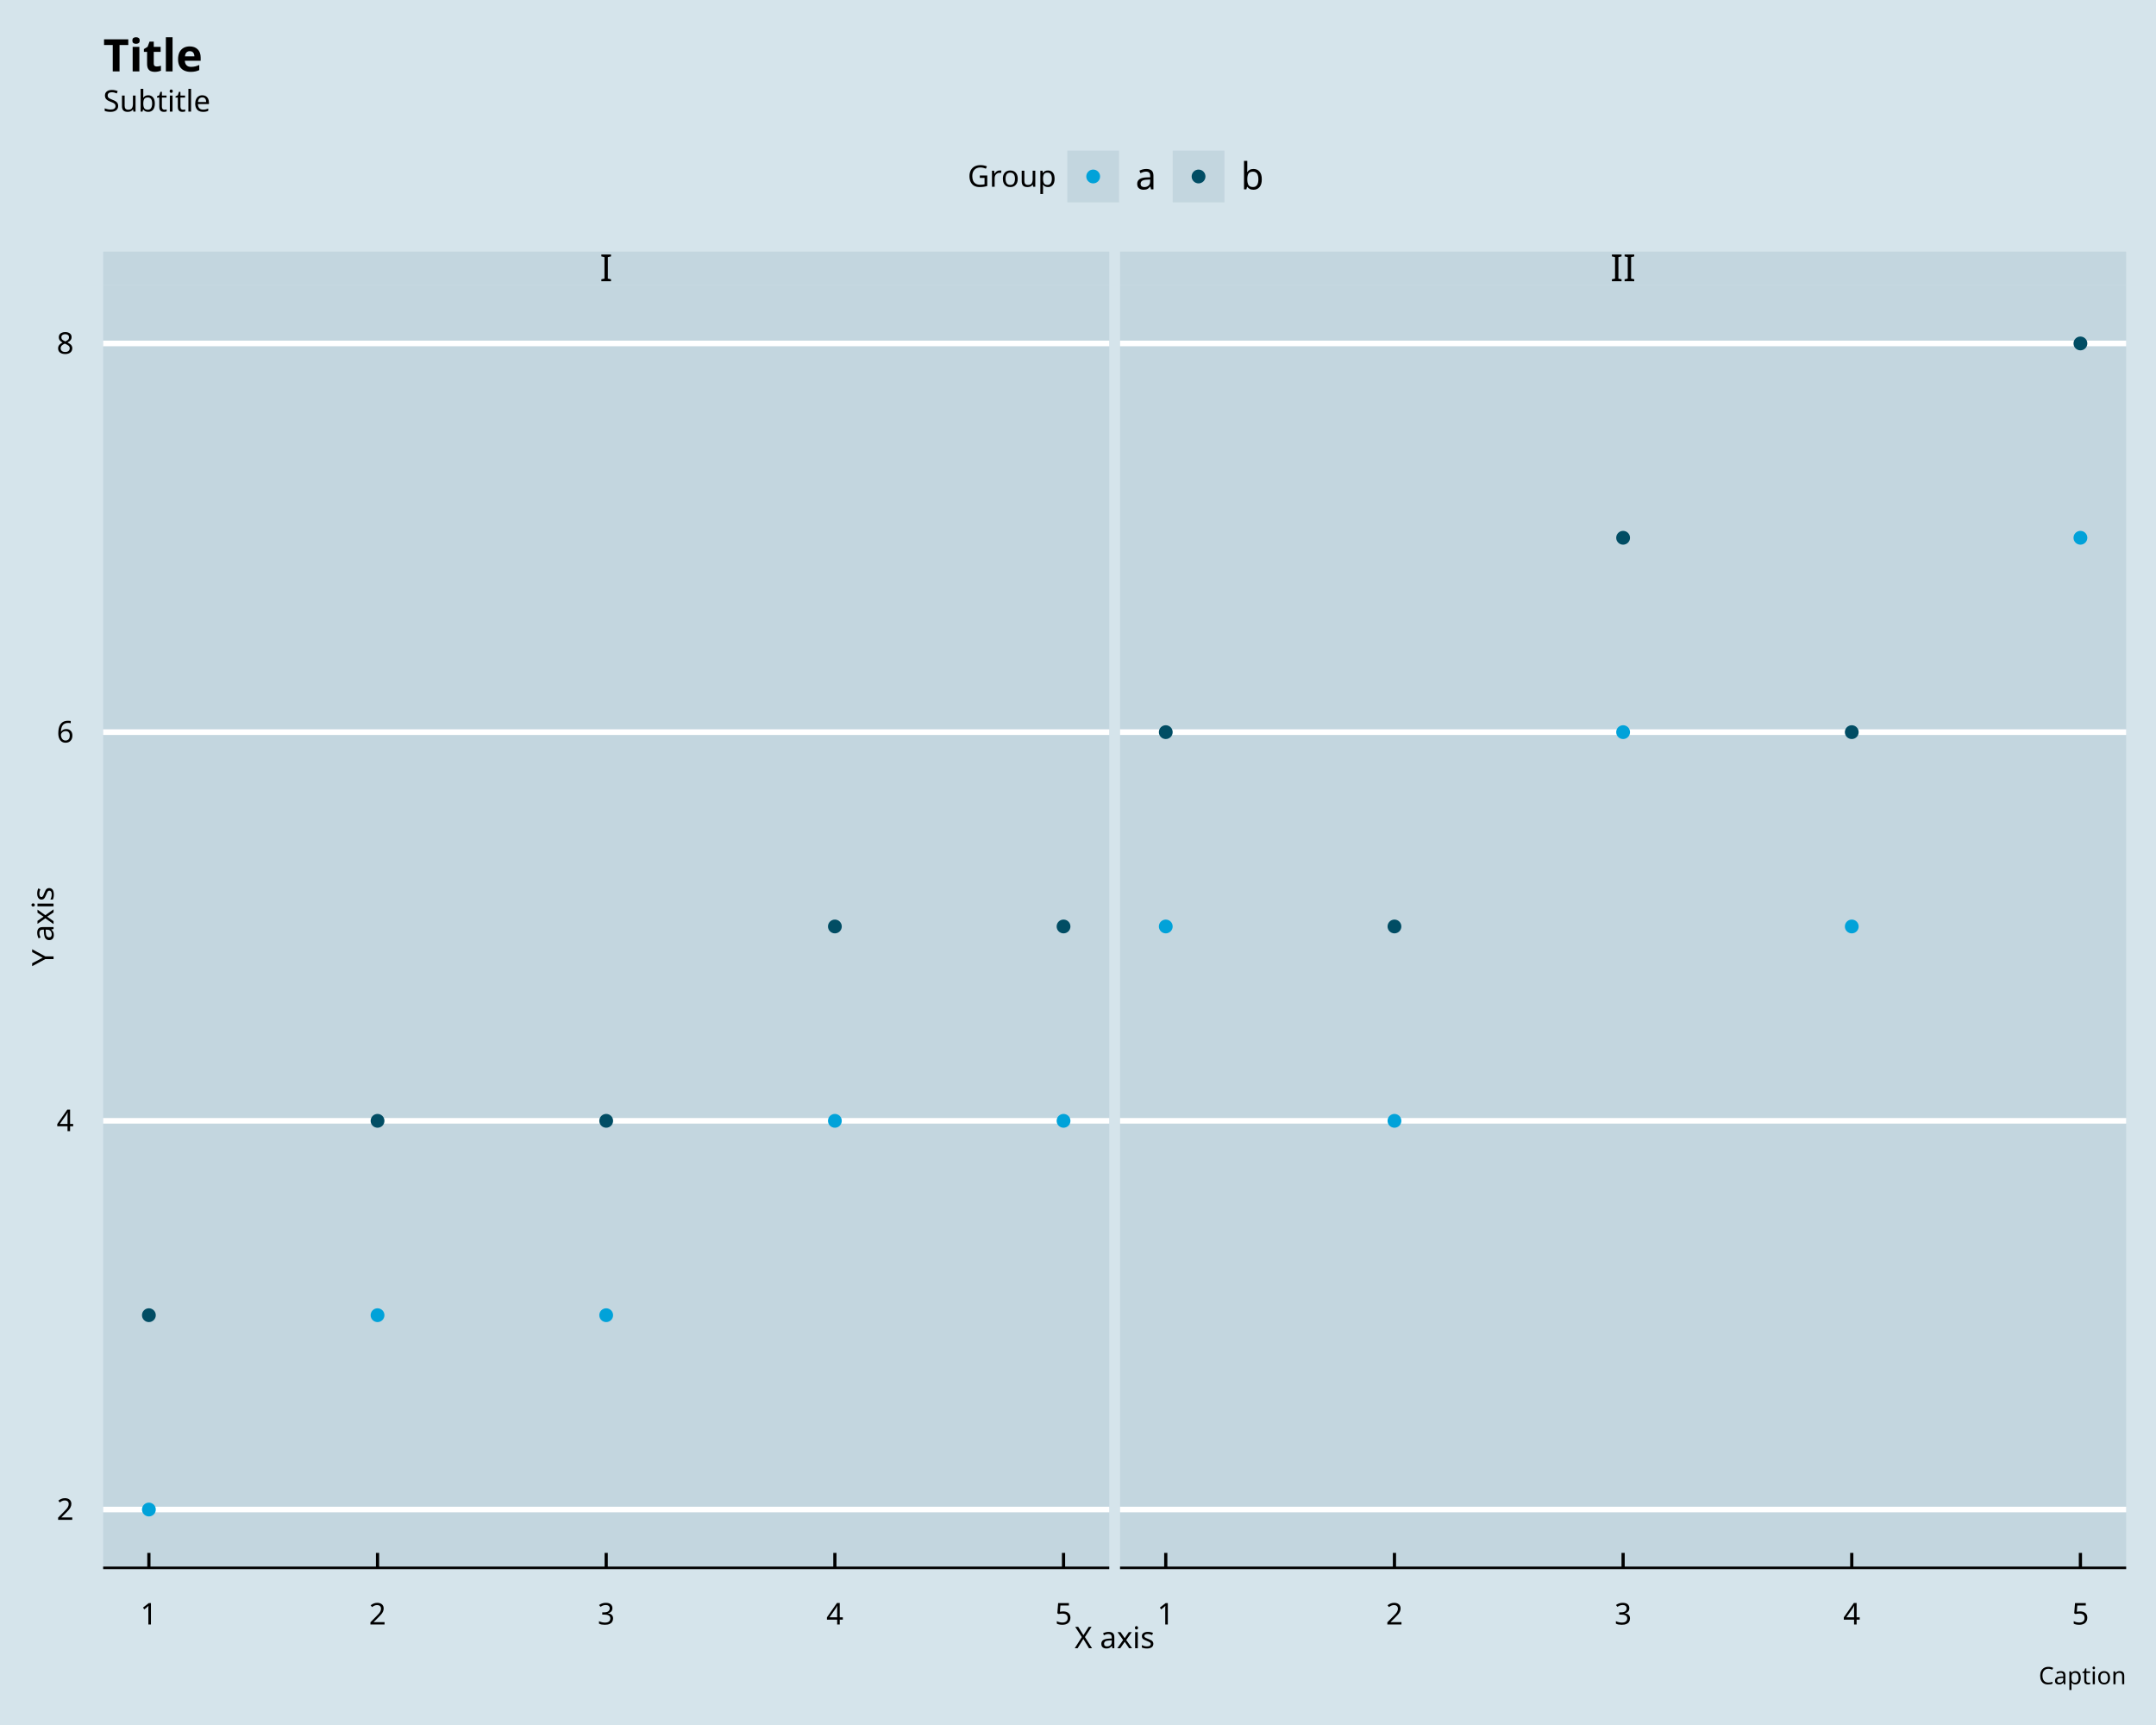
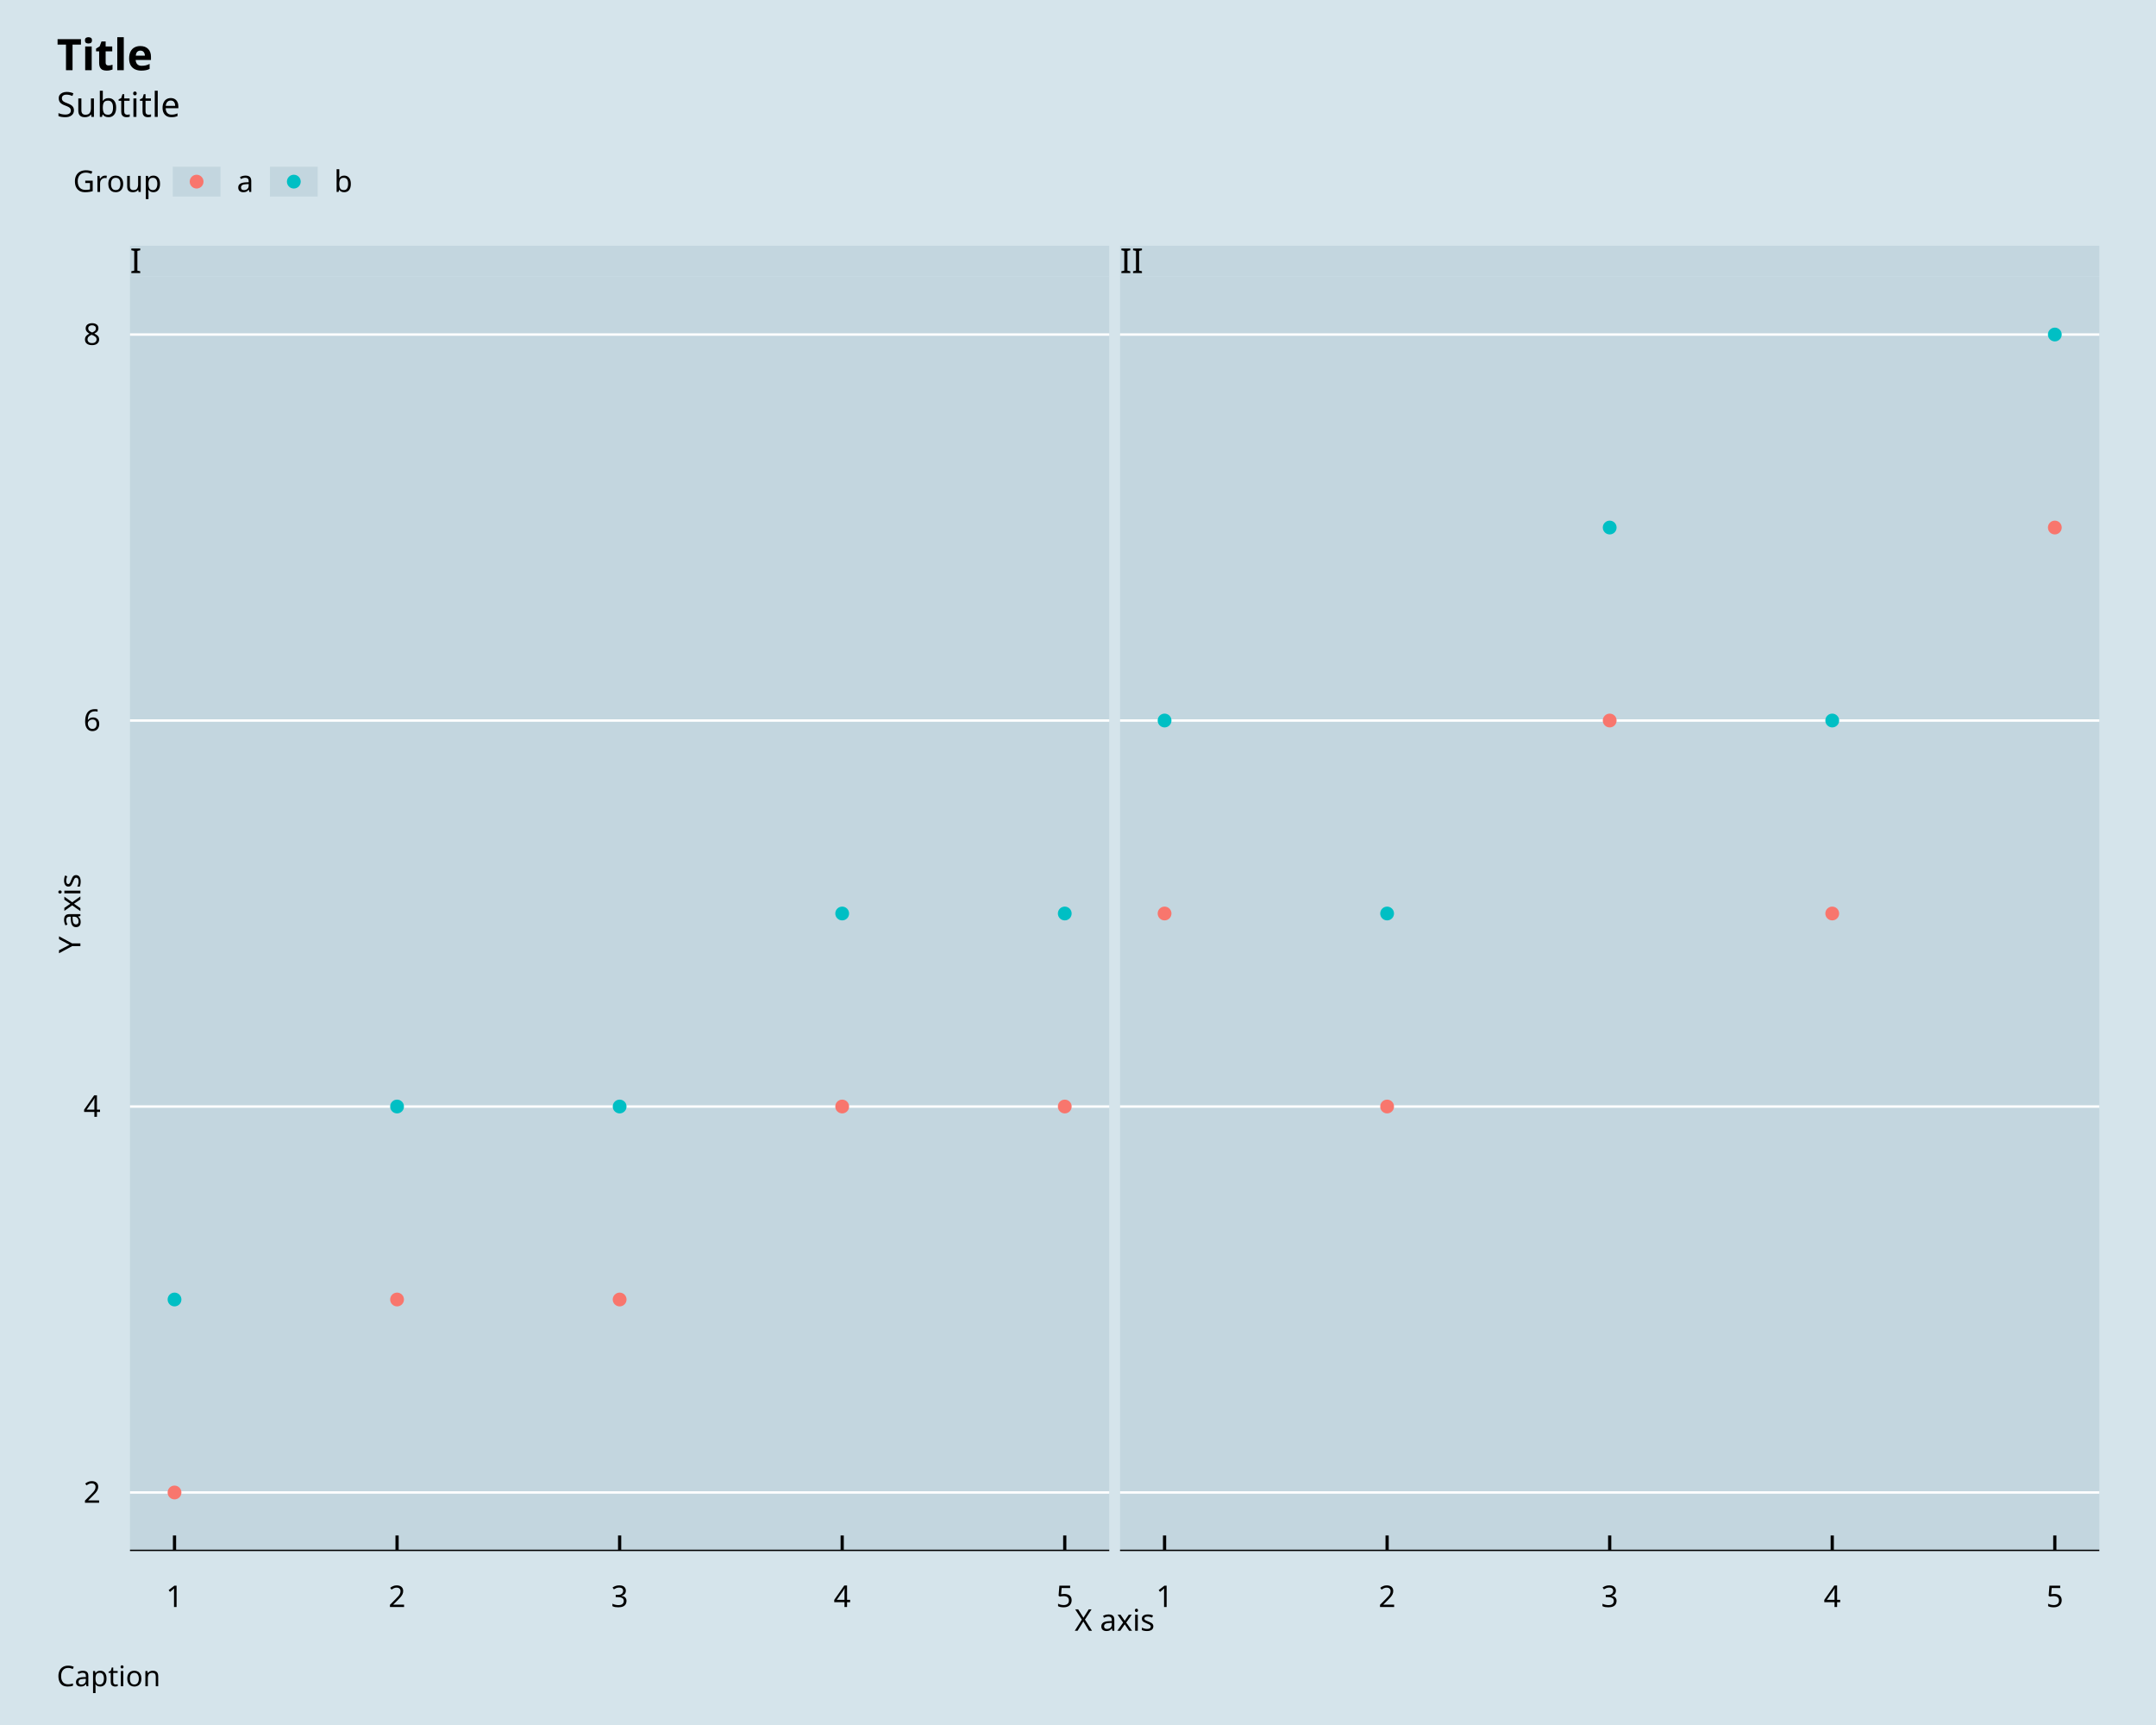
<svg xmlns="http://www.w3.org/2000/svg" class="svglite" data-engine-version="2.0" width="720.00pt" height="576.00pt" viewBox="0 0 720.00 576.00">
  <defs>
    <style type="text/css">
    .svglite line, .svglite polyline, .svglite polygon, .svglite path, .svglite rect, .svglite circle {
      fill: none;
      stroke: #000000;
      stroke-linecap: round;
      stroke-linejoin: round;
      stroke-miterlimit: 10.00;
    }
  </style>
  </defs>
  <rect width="100%" height="100%" style="stroke: none; fill: #FFFFFF;" />
  <defs>
    <clipPath id="cpMC4wMHw3MjAuMDB8MC4wMHw1NzYuMDA=">
      <rect x="0.00" y="0.00" width="720.00" height="576.00" />
    </clipPath>
  </defs>
  <g clip-path="url(#cpMC4wMHw3MjAuMDB8MC4wMHw1NzYuMDA=)">
-     <rect x="-0" y="0.00" width="720.00" height="576.00" style="stroke-width: 1.07; stroke: none; fill: #D5E4EB;" />
+     <rect x="0.00" y="0.00" width="720.00" height="576.00" style="stroke-width: 1.07; stroke: none; fill: #D5E4EB;" />
  </g>
  <defs>
-     <clipPath id="cpMzQuNDV8MzcwLjQ0fDk1LjIxfDUyMy41Mg==">
-       <rect x="34.45" y="95.21" width="336.00" height="428.31" />
+     <clipPath id="cpNDMuNDF8MzcwLjQ0fDkyLjM3fDUxNy42OQ==">
+       <rect x="43.41" y="92.37" width="327.03" height="425.32" />
    </clipPath>
  </defs>
-   <g clip-path="url(#cpMzQuNDV8MzcwLjQ0fDk1LjIxfDUyMy41Mg==)">
-     <rect x="34.45" y="95.21" width="336.00" height="428.31" style="stroke-width: 1.07; stroke: none; fill: #C3D6DF;" />
-     <polyline points="34.45,504.05 370.44,504.05 " style="stroke-width: 1.87; stroke: #FFFFFF; stroke-linecap: butt;" />
-     <polyline points="34.45,374.26 370.44,374.26 " style="stroke-width: 1.87; stroke: #FFFFFF; stroke-linecap: butt;" />
-     <polyline points="34.45,244.47 370.44,244.47 " style="stroke-width: 1.87; stroke: #FFFFFF; stroke-linecap: butt;" />
-     <polyline points="34.45,114.68 370.44,114.68 " style="stroke-width: 1.87; stroke: #FFFFFF; stroke-linecap: butt;" />
-     <circle cx="49.72" cy="504.05" r="1.95" style="stroke-width: 0.71; stroke: #01A2D9; fill: #01A2D9;" />
-     <circle cx="202.44" cy="439.16" r="1.95" style="stroke-width: 0.71; stroke: #01A2D9; fill: #01A2D9;" />
-     <circle cx="355.17" cy="374.26" r="1.95" style="stroke-width: 0.71; stroke: #01A2D9; fill: #01A2D9;" />
-     <circle cx="126.08" cy="439.16" r="1.95" style="stroke-width: 0.71; stroke: #01A2D9; fill: #01A2D9;" />
-     <circle cx="278.81" cy="374.26" r="1.95" style="stroke-width: 0.71; stroke: #01A2D9; fill: #01A2D9;" />
-     <circle cx="49.72" cy="439.16" r="1.95" style="stroke-width: 0.71; stroke: #014D64; fill: #014D64;" />
-     <circle cx="202.44" cy="374.26" r="1.95" style="stroke-width: 0.71; stroke: #014D64; fill: #014D64;" />
-     <circle cx="355.17" cy="309.36" r="1.95" style="stroke-width: 0.71; stroke: #014D64; fill: #014D64;" />
-     <circle cx="126.08" cy="374.26" r="1.95" style="stroke-width: 0.71; stroke: #014D64; fill: #014D64;" />
-     <circle cx="278.81" cy="309.36" r="1.95" style="stroke-width: 0.71; stroke: #014D64; fill: #014D64;" />
+   <g clip-path="url(#cpNDMuNDF8MzcwLjQ0fDkyLjM3fDUxNy42OQ==)">
+     <rect x="43.41" y="92.37" width="327.03" height="425.32" style="stroke-width: 1.07; stroke: none; fill: #C3D6DF;" />
+     <polyline points="43.41,498.36 370.44,498.36 " style="stroke-width: 0.80; stroke: #FFFFFF; stroke-linecap: butt;" />
+     <polyline points="43.41,369.48 370.44,369.48 " style="stroke-width: 0.80; stroke: #FFFFFF; stroke-linecap: butt;" />
+     <polyline points="43.41,240.59 370.44,240.59 " style="stroke-width: 0.80; stroke: #FFFFFF; stroke-linecap: butt;" />
+     <polyline points="43.41,111.70 370.44,111.70 " style="stroke-width: 0.80; stroke: #FFFFFF; stroke-linecap: butt;" />
+     <circle cx="58.28" cy="498.36" r="1.95" style="stroke-width: 0.71; stroke: #F8766D; fill: #F8766D;" />
+     <circle cx="206.93" cy="433.92" r="1.95" style="stroke-width: 0.71; stroke: #F8766D; fill: #F8766D;" />
+     <circle cx="355.58" cy="369.48" r="1.95" style="stroke-width: 0.71; stroke: #F8766D; fill: #F8766D;" />
+     <circle cx="132.60" cy="433.92" r="1.95" style="stroke-width: 0.71; stroke: #F8766D; fill: #F8766D;" />
+     <circle cx="281.25" cy="369.48" r="1.95" style="stroke-width: 0.71; stroke: #F8766D; fill: #F8766D;" />
+     <circle cx="58.28" cy="433.92" r="1.95" style="stroke-width: 0.71; stroke: #00BFC4; fill: #00BFC4;" />
+     <circle cx="206.93" cy="369.48" r="1.95" style="stroke-width: 0.71; stroke: #00BFC4; fill: #00BFC4;" />
+     <circle cx="355.58" cy="305.03" r="1.95" style="stroke-width: 0.71; stroke: #00BFC4; fill: #00BFC4;" />
+     <circle cx="132.60" cy="369.48" r="1.95" style="stroke-width: 0.71; stroke: #00BFC4; fill: #00BFC4;" />
+     <circle cx="281.25" cy="305.03" r="1.95" style="stroke-width: 0.71; stroke: #00BFC4; fill: #00BFC4;" />
  </g>
  <g clip-path="url(#cpMC4wMHw3MjAuMDB8MC4wMHw1NzYuMDA=)">
</g>
  <defs>
-     <clipPath id="cpMzc0LjA0fDcxMC4wNHw5NS4yMXw1MjMuNTI=">
-       <rect x="374.04" y="95.21" width="336.00" height="428.31" />
+     <clipPath id="cpMzc0LjA0fDcwMS4wN3w5Mi4zN3w1MTcuNjk=">
+       <rect x="374.04" y="92.37" width="327.03" height="425.32" />
    </clipPath>
  </defs>
-   <g clip-path="url(#cpMzc0LjA0fDcxMC4wNHw5NS4yMXw1MjMuNTI=)">
-     <rect x="374.04" y="95.21" width="336.00" height="428.31" style="stroke-width: 1.07; stroke: none; fill: #C3D6DF;" />
-     <polyline points="374.04,504.05 710.04,504.05 " style="stroke-width: 1.87; stroke: #FFFFFF; stroke-linecap: butt;" />
-     <polyline points="374.04,374.26 710.04,374.26 " style="stroke-width: 1.87; stroke: #FFFFFF; stroke-linecap: butt;" />
-     <polyline points="374.04,244.47 710.04,244.47 " style="stroke-width: 1.87; stroke: #FFFFFF; stroke-linecap: butt;" />
-     <polyline points="374.04,114.68 710.04,114.68 " style="stroke-width: 1.87; stroke: #FFFFFF; stroke-linecap: butt;" />
-     <circle cx="465.68" cy="374.26" r="1.95" style="stroke-width: 0.71; stroke: #01A2D9; fill: #01A2D9;" />
-     <circle cx="618.40" cy="309.36" r="1.95" style="stroke-width: 0.71; stroke: #01A2D9; fill: #01A2D9;" />
-     <circle cx="389.31" cy="309.36" r="1.95" style="stroke-width: 0.71; stroke: #01A2D9; fill: #01A2D9;" />
-     <circle cx="542.04" cy="244.47" r="1.95" style="stroke-width: 0.71; stroke: #01A2D9; fill: #01A2D9;" />
-     <circle cx="694.76" cy="179.57" r="1.95" style="stroke-width: 0.71; stroke: #01A2D9; fill: #01A2D9;" />
-     <circle cx="465.68" cy="309.36" r="1.95" style="stroke-width: 0.71; stroke: #014D64; fill: #014D64;" />
-     <circle cx="618.40" cy="244.47" r="1.95" style="stroke-width: 0.71; stroke: #014D64; fill: #014D64;" />
-     <circle cx="389.31" cy="244.47" r="1.95" style="stroke-width: 0.71; stroke: #014D64; fill: #014D64;" />
-     <circle cx="542.04" cy="179.57" r="1.95" style="stroke-width: 0.71; stroke: #014D64; fill: #014D64;" />
-     <circle cx="694.76" cy="114.68" r="1.95" style="stroke-width: 0.71; stroke: #014D64; fill: #014D64;" />
+   <g clip-path="url(#cpMzc0LjA0fDcwMS4wN3w5Mi4zN3w1MTcuNjk=)">
+     <rect x="374.04" y="92.37" width="327.03" height="425.32" style="stroke-width: 1.07; stroke: none; fill: #C3D6DF;" />
+     <polyline points="374.04,498.36 701.07,498.36 " style="stroke-width: 0.80; stroke: #FFFFFF; stroke-linecap: butt;" />
+     <polyline points="374.04,369.48 701.07,369.48 " style="stroke-width: 0.80; stroke: #FFFFFF; stroke-linecap: butt;" />
+     <polyline points="374.04,240.59 701.07,240.59 " style="stroke-width: 0.80; stroke: #FFFFFF; stroke-linecap: butt;" />
+     <polyline points="374.04,111.70 701.07,111.70 " style="stroke-width: 0.80; stroke: #FFFFFF; stroke-linecap: butt;" />
+     <circle cx="463.23" cy="369.48" r="1.95" style="stroke-width: 0.71; stroke: #F8766D; fill: #F8766D;" />
+     <circle cx="611.88" cy="305.03" r="1.95" style="stroke-width: 0.71; stroke: #F8766D; fill: #F8766D;" />
+     <circle cx="388.91" cy="305.03" r="1.95" style="stroke-width: 0.71; stroke: #F8766D; fill: #F8766D;" />
+     <circle cx="537.56" cy="240.59" r="1.95" style="stroke-width: 0.71; stroke: #F8766D; fill: #F8766D;" />
+     <circle cx="686.21" cy="176.15" r="1.95" style="stroke-width: 0.71; stroke: #F8766D; fill: #F8766D;" />
+     <circle cx="463.23" cy="305.03" r="1.95" style="stroke-width: 0.71; stroke: #00BFC4; fill: #00BFC4;" />
+     <circle cx="611.88" cy="240.59" r="1.95" style="stroke-width: 0.71; stroke: #00BFC4; fill: #00BFC4;" />
+     <circle cx="388.91" cy="240.59" r="1.95" style="stroke-width: 0.71; stroke: #00BFC4; fill: #00BFC4;" />
+     <circle cx="537.56" cy="176.15" r="1.95" style="stroke-width: 0.71; stroke: #00BFC4; fill: #00BFC4;" />
+     <circle cx="686.21" cy="111.70" r="1.95" style="stroke-width: 0.71; stroke: #00BFC4; fill: #00BFC4;" />
  </g>
  <g clip-path="url(#cpMC4wMHw3MjAuMDB8MC4wMHw1NzYuMDA=)">
</g>
  <defs>
-     <clipPath id="cpMzQuNDV8MzcwLjQ0fDg0LjAxfDk1LjIx">
-       <rect x="34.45" y="84.01" width="336.00" height="11.20" />
+     <clipPath id="cpNDMuNDF8MzcwLjQ0fDgyLjA3fDkyLjM3">
+       <rect x="43.41" y="82.07" width="327.03" height="10.30" />
    </clipPath>
  </defs>
-   <g clip-path="url(#cpMzQuNDV8MzcwLjQ0fDg0LjAxfDk1LjIx)">
-     <rect x="34.45" y="84.01" width="336.00" height="11.20" style="stroke-width: 1.07; stroke: none; fill: #C3D6DF;" />
-     <text x="202.44" y="93.91" text-anchor="middle" style="font-size: 12.50px; font-family: sans;" textLength="3.47px" lengthAdjust="spacingAndGlyphs">I</text>
+   <g clip-path="url(#cpNDMuNDF8MzcwLjQ0fDgyLjA3fDkyLjM3)">
+     <rect x="43.41" y="82.07" width="327.03" height="10.30" style="stroke-width: 1.07; stroke: none; fill: #C3D6DF;" />
+     <text x="43.41" y="91.18" style="font-size: 11.50px; font-family: sans;" textLength="3.19px" lengthAdjust="spacingAndGlyphs">I</text>
  </g>
  <g clip-path="url(#cpMC4wMHw3MjAuMDB8MC4wMHw1NzYuMDA=)">
</g>
  <defs>
-     <clipPath id="cpMzc0LjA0fDcxMC4wNHw4NC4wMXw5NS4yMQ==">
-       <rect x="374.04" y="84.01" width="336.00" height="11.20" />
+     <clipPath id="cpMzc0LjA0fDcwMS4wN3w4Mi4wN3w5Mi4zNw==">
+       <rect x="374.04" y="82.07" width="327.03" height="10.30" />
    </clipPath>
  </defs>
-   <g clip-path="url(#cpMzc0LjA0fDcxMC4wNHw4NC4wMXw5NS4yMQ==)">
-     <rect x="374.04" y="84.01" width="336.00" height="11.20" style="stroke-width: 1.07; stroke: none; fill: #C3D6DF;" />
-     <text x="542.04" y="93.91" text-anchor="middle" style="font-size: 12.50px; font-family: sans;" textLength="6.95px" lengthAdjust="spacingAndGlyphs">II</text>
+   <g clip-path="url(#cpMzc0LjA0fDcwMS4wN3w4Mi4wN3w5Mi4zNw==)">
+     <rect x="374.04" y="82.07" width="327.03" height="10.30" style="stroke-width: 1.07; stroke: none; fill: #C3D6DF;" />
+     <text x="374.04" y="91.18" style="font-size: 11.50px; font-family: sans;" textLength="6.39px" lengthAdjust="spacingAndGlyphs">II</text>
  </g>
  <g clip-path="url(#cpMC4wMHw3MjAuMDB8MC4wMHw1NzYuMDA=)">
-     <polyline points="34.45,523.52 370.44,523.52 " style="stroke-width: 0.85; stroke-linecap: butt;" />
-     <polyline points="49.72,518.54 49.72,523.52 " style="stroke-width: 1.07; stroke-linecap: butt;" />
-     <polyline points="126.08,518.54 126.08,523.52 " style="stroke-width: 1.07; stroke-linecap: butt;" />
-     <polyline points="202.44,518.54 202.44,523.52 " style="stroke-width: 1.07; stroke-linecap: butt;" />
-     <polyline points="278.81,518.54 278.81,523.52 " style="stroke-width: 1.07; stroke-linecap: butt;" />
-     <polyline points="355.17,518.54 355.17,523.52 " style="stroke-width: 1.07; stroke-linecap: butt;" />
-     <text x="49.72" y="542.44" text-anchor="middle" style="font-size: 10.00px; font-family: sans;" textLength="5.56px" lengthAdjust="spacingAndGlyphs">1</text>
-     <text x="126.08" y="542.44" text-anchor="middle" style="font-size: 10.00px; font-family: sans;" textLength="5.56px" lengthAdjust="spacingAndGlyphs">2</text>
-     <text x="202.44" y="542.44" text-anchor="middle" style="font-size: 10.00px; font-family: sans;" textLength="5.56px" lengthAdjust="spacingAndGlyphs">3</text>
-     <text x="278.81" y="542.44" text-anchor="middle" style="font-size: 10.00px; font-family: sans;" textLength="5.56px" lengthAdjust="spacingAndGlyphs">4</text>
-     <text x="355.17" y="542.44" text-anchor="middle" style="font-size: 10.00px; font-family: sans;" textLength="5.56px" lengthAdjust="spacingAndGlyphs">5</text>
-     <polyline points="374.04,523.52 710.04,523.52 " style="stroke-width: 0.85; stroke-linecap: butt;" />
-     <polyline points="389.31,518.54 389.31,523.52 " style="stroke-width: 1.07; stroke-linecap: butt;" />
-     <polyline points="465.68,518.54 465.68,523.52 " style="stroke-width: 1.07; stroke-linecap: butt;" />
-     <polyline points="542.04,518.54 542.04,523.52 " style="stroke-width: 1.07; stroke-linecap: butt;" />
-     <polyline points="618.40,518.54 618.40,523.52 " style="stroke-width: 1.07; stroke-linecap: butt;" />
-     <polyline points="694.76,518.54 694.76,523.52 " style="stroke-width: 1.07; stroke-linecap: butt;" />
-     <text x="389.31" y="542.44" text-anchor="middle" style="font-size: 10.00px; font-family: sans;" textLength="5.56px" lengthAdjust="spacingAndGlyphs">1</text>
-     <text x="465.68" y="542.44" text-anchor="middle" style="font-size: 10.00px; font-family: sans;" textLength="5.56px" lengthAdjust="spacingAndGlyphs">2</text>
-     <text x="542.04" y="542.44" text-anchor="middle" style="font-size: 10.00px; font-family: sans;" textLength="5.56px" lengthAdjust="spacingAndGlyphs">3</text>
-     <text x="618.40" y="542.44" text-anchor="middle" style="font-size: 10.00px; font-family: sans;" textLength="5.56px" lengthAdjust="spacingAndGlyphs">4</text>
-     <text x="694.76" y="542.44" text-anchor="middle" style="font-size: 10.00px; font-family: sans;" textLength="5.56px" lengthAdjust="spacingAndGlyphs">5</text>
-     <text x="18.92" y="507.49" style="font-size: 10.00px; font-family: sans;" textLength="5.56px" lengthAdjust="spacingAndGlyphs">2</text>
-     <text x="18.92" y="377.70" style="font-size: 10.00px; font-family: sans;" textLength="5.56px" lengthAdjust="spacingAndGlyphs">4</text>
-     <text x="18.92" y="247.91" style="font-size: 10.00px; font-family: sans;" textLength="5.56px" lengthAdjust="spacingAndGlyphs">6</text>
-     <text x="18.92" y="118.12" style="font-size: 10.00px; font-family: sans;" textLength="5.56px" lengthAdjust="spacingAndGlyphs">8</text>
-     <text x="372.24" y="550.36" text-anchor="middle" style="font-size: 10.00px; font-family: sans;" textLength="27.24px" lengthAdjust="spacingAndGlyphs">X axis</text>
-     <text transform="translate(17.88,309.36) rotate(-90)" text-anchor="middle" style="font-size: 10.00px; font-family: sans;" textLength="27.24px" lengthAdjust="spacingAndGlyphs">Y axis</text>
-     <rect x="317.67" y="44.81" width="109.14" height="28.24" style="stroke-width: 1.07; stroke: none; fill: #D5E4EB;" />
-     <text x="323.15" y="62.37" style="font-size: 10.00px; font-family: sans;" textLength="27.80px" lengthAdjust="spacingAndGlyphs">Group</text>
-     <rect x="356.43" y="50.29" width="17.28" height="17.28" style="stroke-width: 1.07; stroke: none; fill: #C3D6DF;" />
-     <circle cx="365.07" cy="58.93" r="1.95" style="stroke-width: 0.71; stroke: #01A2D9; fill: #01A2D9;" />
-     <rect x="391.62" y="50.29" width="17.28" height="17.28" style="stroke-width: 1.07; stroke: none; fill: #C3D6DF;" />
-     <circle cx="400.26" cy="58.93" r="1.95" style="stroke-width: 0.71; stroke: #014D64; fill: #014D64;" />
-     <text x="379.19" y="63.23" style="font-size: 12.50px; font-family: sans;" textLength="6.95px" lengthAdjust="spacingAndGlyphs">a</text>
-     <text x="414.38" y="63.23" style="font-size: 12.50px; font-family: sans;" textLength="6.95px" lengthAdjust="spacingAndGlyphs">b</text>
-     <text x="34.45" y="37.26" style="font-size: 10.00px; font-family: sans;" textLength="33.35px" lengthAdjust="spacingAndGlyphs">Subtitle</text>
-     <text x="34.45" y="23.84" style="font-size: 15.00px; font-weight: bold; font-family: sans;" textLength="28.33px" lengthAdjust="spacingAndGlyphs">Title</text>
-     <text x="710.04" y="562.38" text-anchor="end" style="font-size: 8.00px; font-family: sans;" textLength="27.58px" lengthAdjust="spacingAndGlyphs">Caption</text>
+     <polyline points="43.41,517.69 370.44,517.69 " style="stroke-width: 0.46; stroke-linecap: butt;" />
+     <polyline points="58.28,512.71 58.28,517.69 " style="stroke-width: 1.07; stroke-linecap: butt;" />
+     <polyline points="132.60,512.71 132.60,517.69 " style="stroke-width: 1.07; stroke-linecap: butt;" />
+     <polyline points="206.93,512.71 206.93,517.69 " style="stroke-width: 1.07; stroke-linecap: butt;" />
+     <polyline points="281.25,512.71 281.25,517.69 " style="stroke-width: 1.07; stroke-linecap: butt;" />
+     <polyline points="355.58,512.71 355.58,517.69 " style="stroke-width: 1.07; stroke-linecap: butt;" />
+     <text x="58.28" y="536.61" text-anchor="middle" style="font-size: 10.00px; font-family: sans;" textLength="5.56px" lengthAdjust="spacingAndGlyphs">1</text>
+     <text x="132.60" y="536.61" text-anchor="middle" style="font-size: 10.00px; font-family: sans;" textLength="5.56px" lengthAdjust="spacingAndGlyphs">2</text>
+     <text x="206.93" y="536.61" text-anchor="middle" style="font-size: 10.00px; font-family: sans;" textLength="5.56px" lengthAdjust="spacingAndGlyphs">3</text>
+     <text x="281.25" y="536.61" text-anchor="middle" style="font-size: 10.00px; font-family: sans;" textLength="5.56px" lengthAdjust="spacingAndGlyphs">4</text>
+     <text x="355.58" y="536.61" text-anchor="middle" style="font-size: 10.00px; font-family: sans;" textLength="5.56px" lengthAdjust="spacingAndGlyphs">5</text>
+     <polyline points="374.04,517.69 701.07,517.69 " style="stroke-width: 0.46; stroke-linecap: butt;" />
+     <polyline points="388.91,512.71 388.91,517.69 " style="stroke-width: 1.07; stroke-linecap: butt;" />
+     <polyline points="463.23,512.71 463.23,517.69 " style="stroke-width: 1.07; stroke-linecap: butt;" />
+     <polyline points="537.56,512.71 537.56,517.69 " style="stroke-width: 1.07; stroke-linecap: butt;" />
+     <polyline points="611.88,512.71 611.88,517.69 " style="stroke-width: 1.07; stroke-linecap: butt;" />
+     <polyline points="686.21,512.71 686.21,517.69 " style="stroke-width: 1.07; stroke-linecap: butt;" />
+     <text x="388.91" y="536.61" text-anchor="middle" style="font-size: 10.00px; font-family: sans;" textLength="5.56px" lengthAdjust="spacingAndGlyphs">1</text>
+     <text x="463.23" y="536.61" text-anchor="middle" style="font-size: 10.00px; font-family: sans;" textLength="5.56px" lengthAdjust="spacingAndGlyphs">2</text>
+     <text x="537.56" y="536.61" text-anchor="middle" style="font-size: 10.00px; font-family: sans;" textLength="5.56px" lengthAdjust="spacingAndGlyphs">3</text>
+     <text x="611.88" y="536.61" text-anchor="middle" style="font-size: 10.00px; font-family: sans;" textLength="5.56px" lengthAdjust="spacingAndGlyphs">4</text>
+     <text x="686.21" y="536.61" text-anchor="middle" style="font-size: 10.00px; font-family: sans;" textLength="5.56px" lengthAdjust="spacingAndGlyphs">5</text>
+     <text x="27.89" y="501.80" style="font-size: 10.00px; font-family: sans;" textLength="5.56px" lengthAdjust="spacingAndGlyphs">2</text>
+     <text x="27.89" y="372.92" style="font-size: 10.00px; font-family: sans;" textLength="5.56px" lengthAdjust="spacingAndGlyphs">4</text>
+     <text x="27.89" y="244.03" style="font-size: 10.00px; font-family: sans;" textLength="5.56px" lengthAdjust="spacingAndGlyphs">6</text>
+     <text x="27.89" y="115.15" style="font-size: 10.00px; font-family: sans;" textLength="5.56px" lengthAdjust="spacingAndGlyphs">8</text>
+     <text x="372.24" y="544.53" text-anchor="middle" style="font-size: 10.00px; font-family: sans;" textLength="27.24px" lengthAdjust="spacingAndGlyphs">X axis</text>
+     <text transform="translate(26.85,305.03) rotate(-90)" text-anchor="middle" style="font-size: 10.00px; font-family: sans;" textLength="27.24px" lengthAdjust="spacingAndGlyphs">Y axis</text>
+     <rect x="18.93" y="50.19" width="103.68" height="20.92" style="stroke-width: 1.07; stroke: none; fill: #D5E4EB;" />
+     <text x="24.41" y="64.09" style="font-size: 10.00px; font-family: sans;" textLength="27.80px" lengthAdjust="spacingAndGlyphs">Group</text>
+     <rect x="57.69" y="55.67" width="15.94" height="9.96" style="stroke-width: 1.07; stroke: none; fill: #C3D6DF;" />
+     <circle cx="65.66" cy="60.65" r="1.95" style="stroke-width: 0.71; stroke: #F8766D; fill: #F8766D;" />
+     <rect x="90.15" y="55.67" width="15.94" height="9.96" style="stroke-width: 1.07; stroke: none; fill: #C3D6DF;" />
+     <circle cx="98.12" cy="60.65" r="1.95" style="stroke-width: 0.71; stroke: #00BFC4; fill: #00BFC4;" />
+     <text x="79.11" y="64.09" style="font-size: 10.00px; font-family: sans;" textLength="5.56px" lengthAdjust="spacingAndGlyphs">a</text>
+     <text x="111.57" y="64.09" style="font-size: 10.00px; font-family: sans;" textLength="5.56px" lengthAdjust="spacingAndGlyphs">b</text>
+     <text x="18.93" y="39.03" style="font-size: 11.50px; font-family: sans;" textLength="38.36px" lengthAdjust="spacingAndGlyphs">Subtitle</text>
+     <text x="18.93" y="23.44" style="font-size: 14.50px; font-weight: bold; font-family: sans;" textLength="27.39px" lengthAdjust="spacingAndGlyphs">Title</text>
+     <text x="18.93" y="563.06" style="font-size: 9.50px; font-family: sans;" textLength="32.75px" lengthAdjust="spacingAndGlyphs">Caption</text>
  </g>
</svg>
